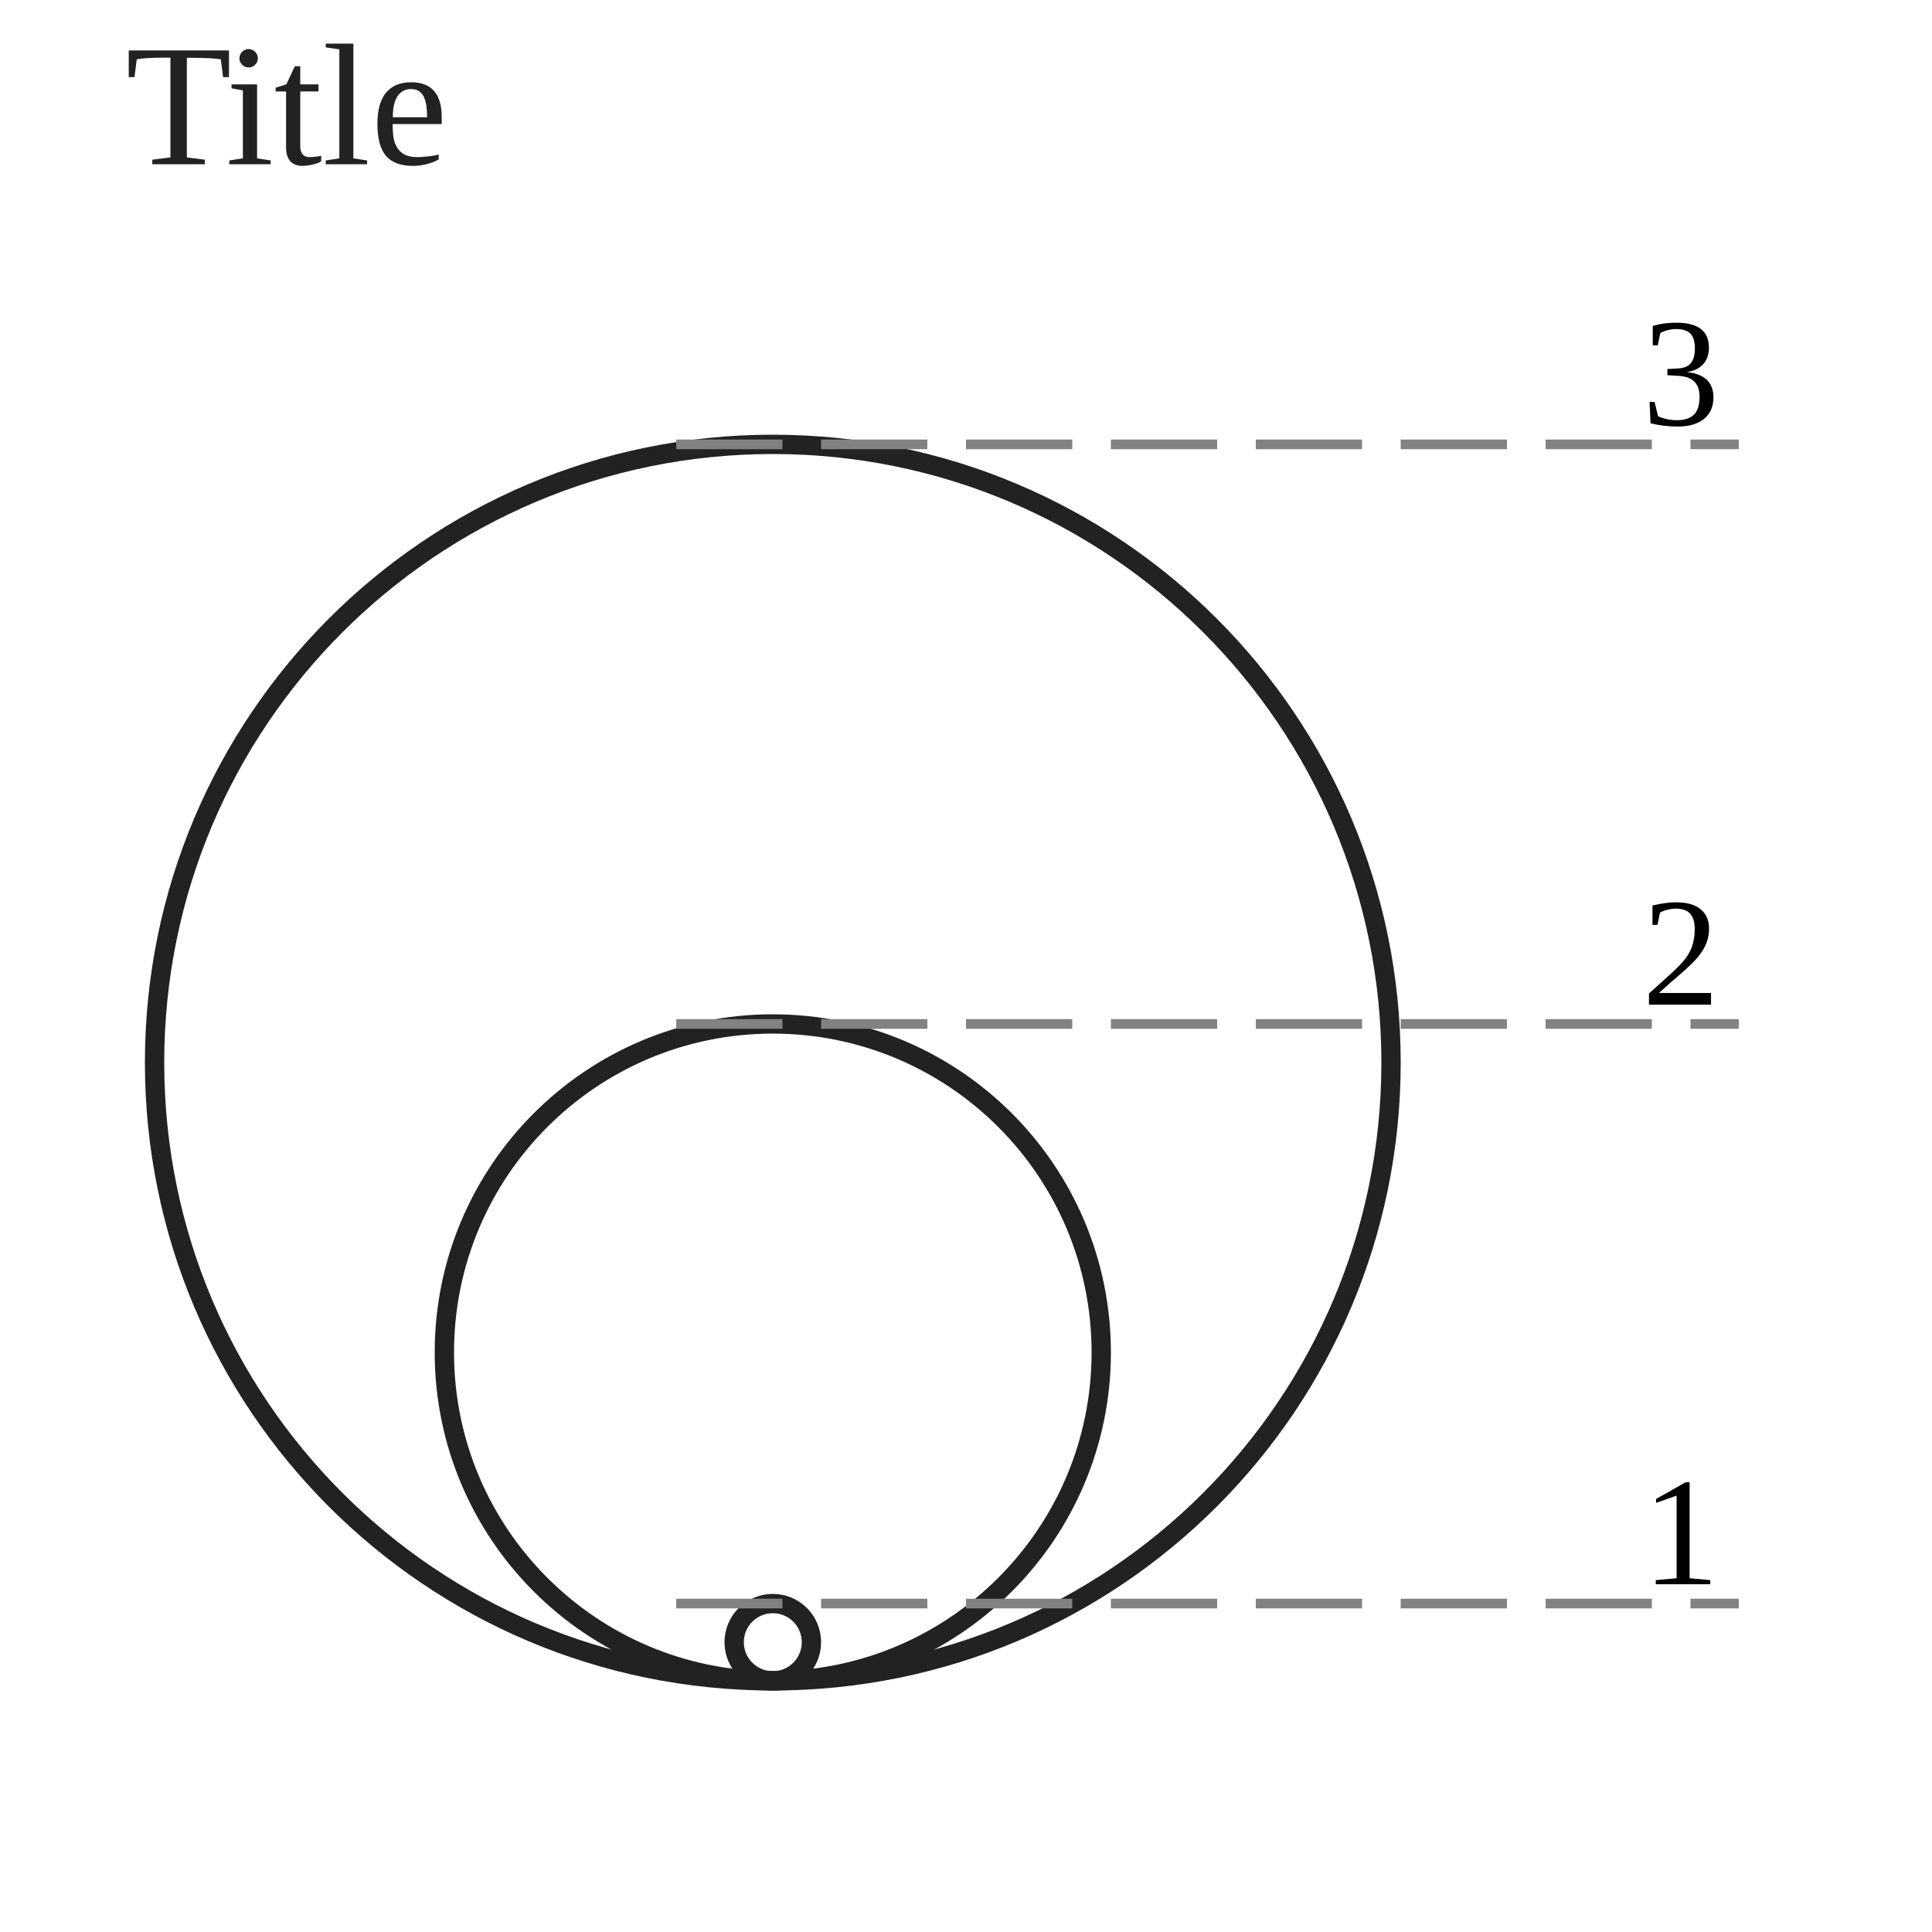
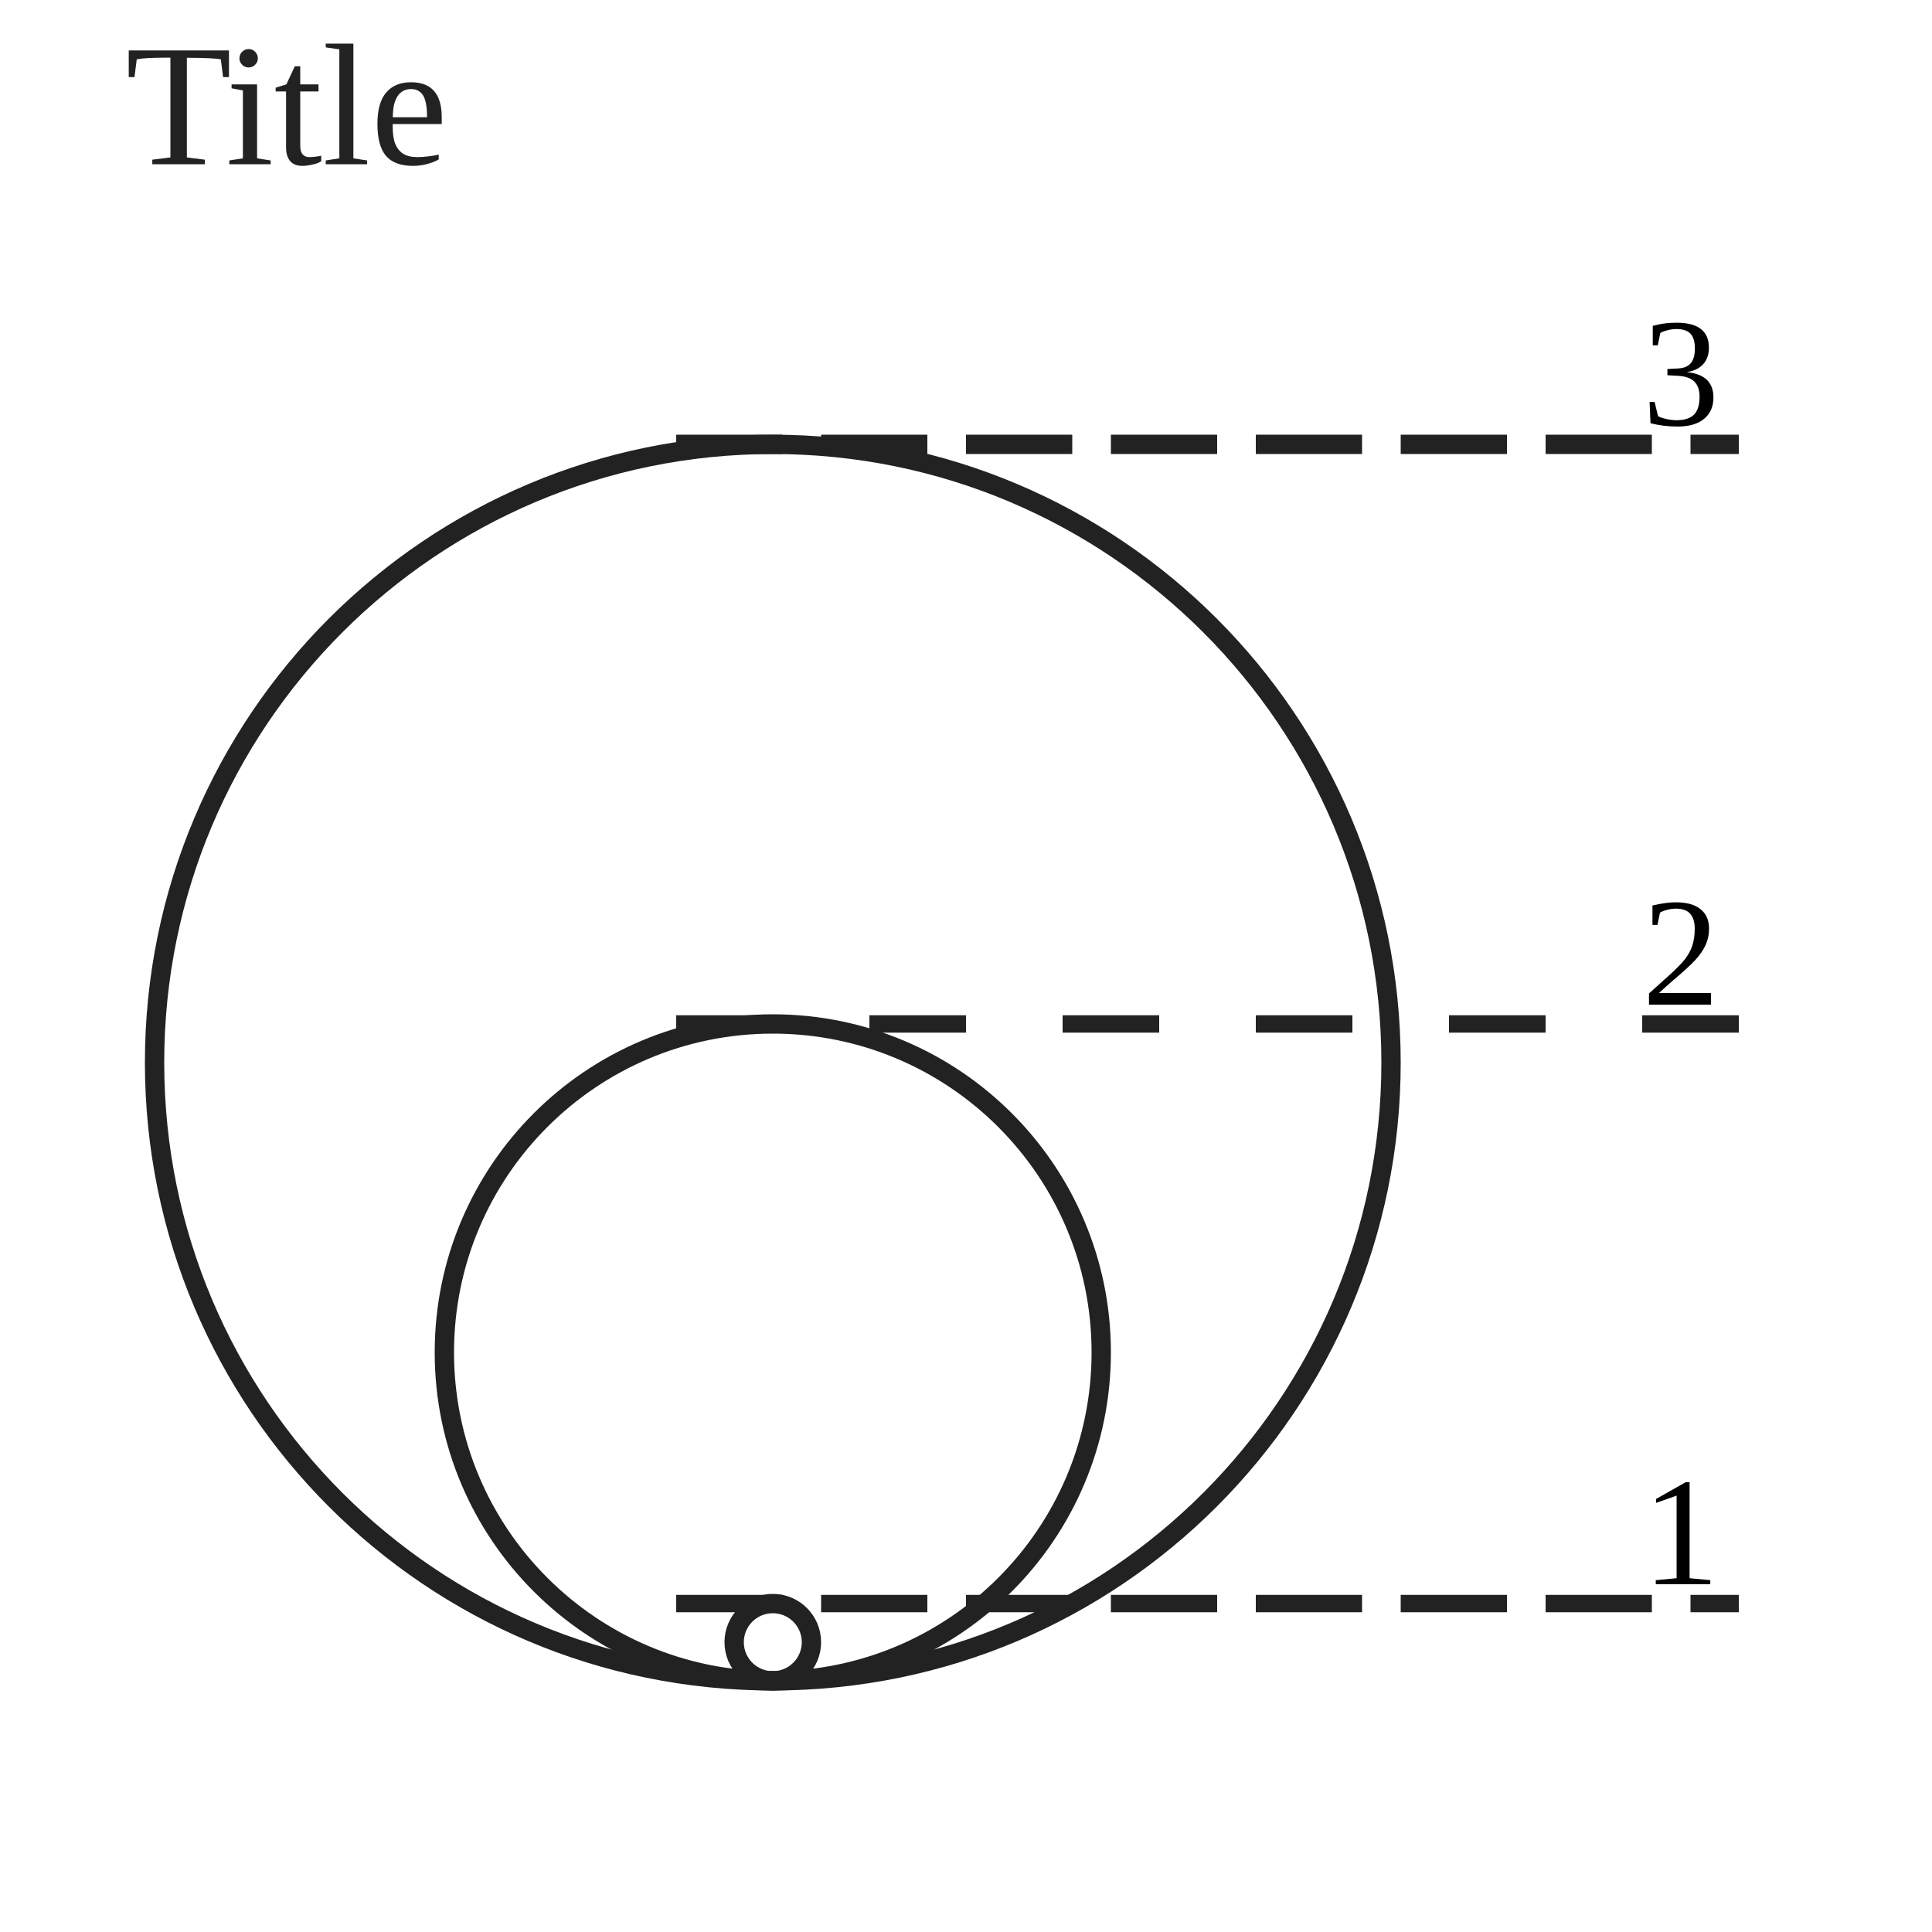
<svg xmlns="http://www.w3.org/2000/svg" version="1.1" id="Layer_1" x="0px" y="0px" width="150px" height="150px" viewBox="0 0 200 200" preserveAspectRatio="xMidYMid meet">
  <g>
    <text id="title" transform="matrix(1 0 0 1 13 17)" fill="#222" font-size="18">Title</text>
    <circle id="maxNode" fill="none" stroke="#222" stroke-width="2" stroke-miterlimit="10" cx="80" cy="110" r="64" />
    <circle id="midNode" fill="none" stroke="#222" stroke-width="2" stroke-miterlimit="10" cx="80" cy="140" r="34" />
    <circle id="minNode" fill="none" stroke="#222" stroke-width="2" stroke-miterlimit="10" cx="80" cy="170" r="4" />
    <g id="maxG" transform="translate(70, 46)">
      <text transform="matrix(1 0 0 1 108 -2)" text-anchor="end" fill="#000" font-size="16">3</text>
-       <line fill="none" stroke="#828282" stroke-width="1" stroke-dasharray="11, 4" x2="110" />
+       <line fill="none" stroke="#222" stroke-width="2" stroke-dasharray="11, 4" x2="110" />
    </g>
    <g id="midG" transform="translate(70, 106)">
      <text transform="matrix(1 0 0 1 108 -2)" text-anchor="end" fill="#000" font-size="16">2</text>
-       <line fill="none" stroke="#828282" stroke-width="1" stroke-dasharray="11, 4" x2="110" />
+       <line fill="none" stroke="#222" stroke-width="1.8" stroke-dasharray="10" x2="110" />
    </g>
    <g id="minG" transform="translate(70, 166)">
      <text transform="matrix(1 0 0 1 108 -2)" text-anchor="end" fill="#000" font-size="16">1</text>
-       <line fill="none" stroke="#828282" stroke-width="1" stroke-dasharray="11, 4" x2="110" />
+       <line fill="none" stroke="#222" stroke-width="1.8" stroke-dasharray="11, 4" x2="110" />
    </g>
    <text id="note" transform="matrix(1 0 0 1 13 193)" fill="#444445" font-style="italic" font-size="14" />
  </g>
</svg>
